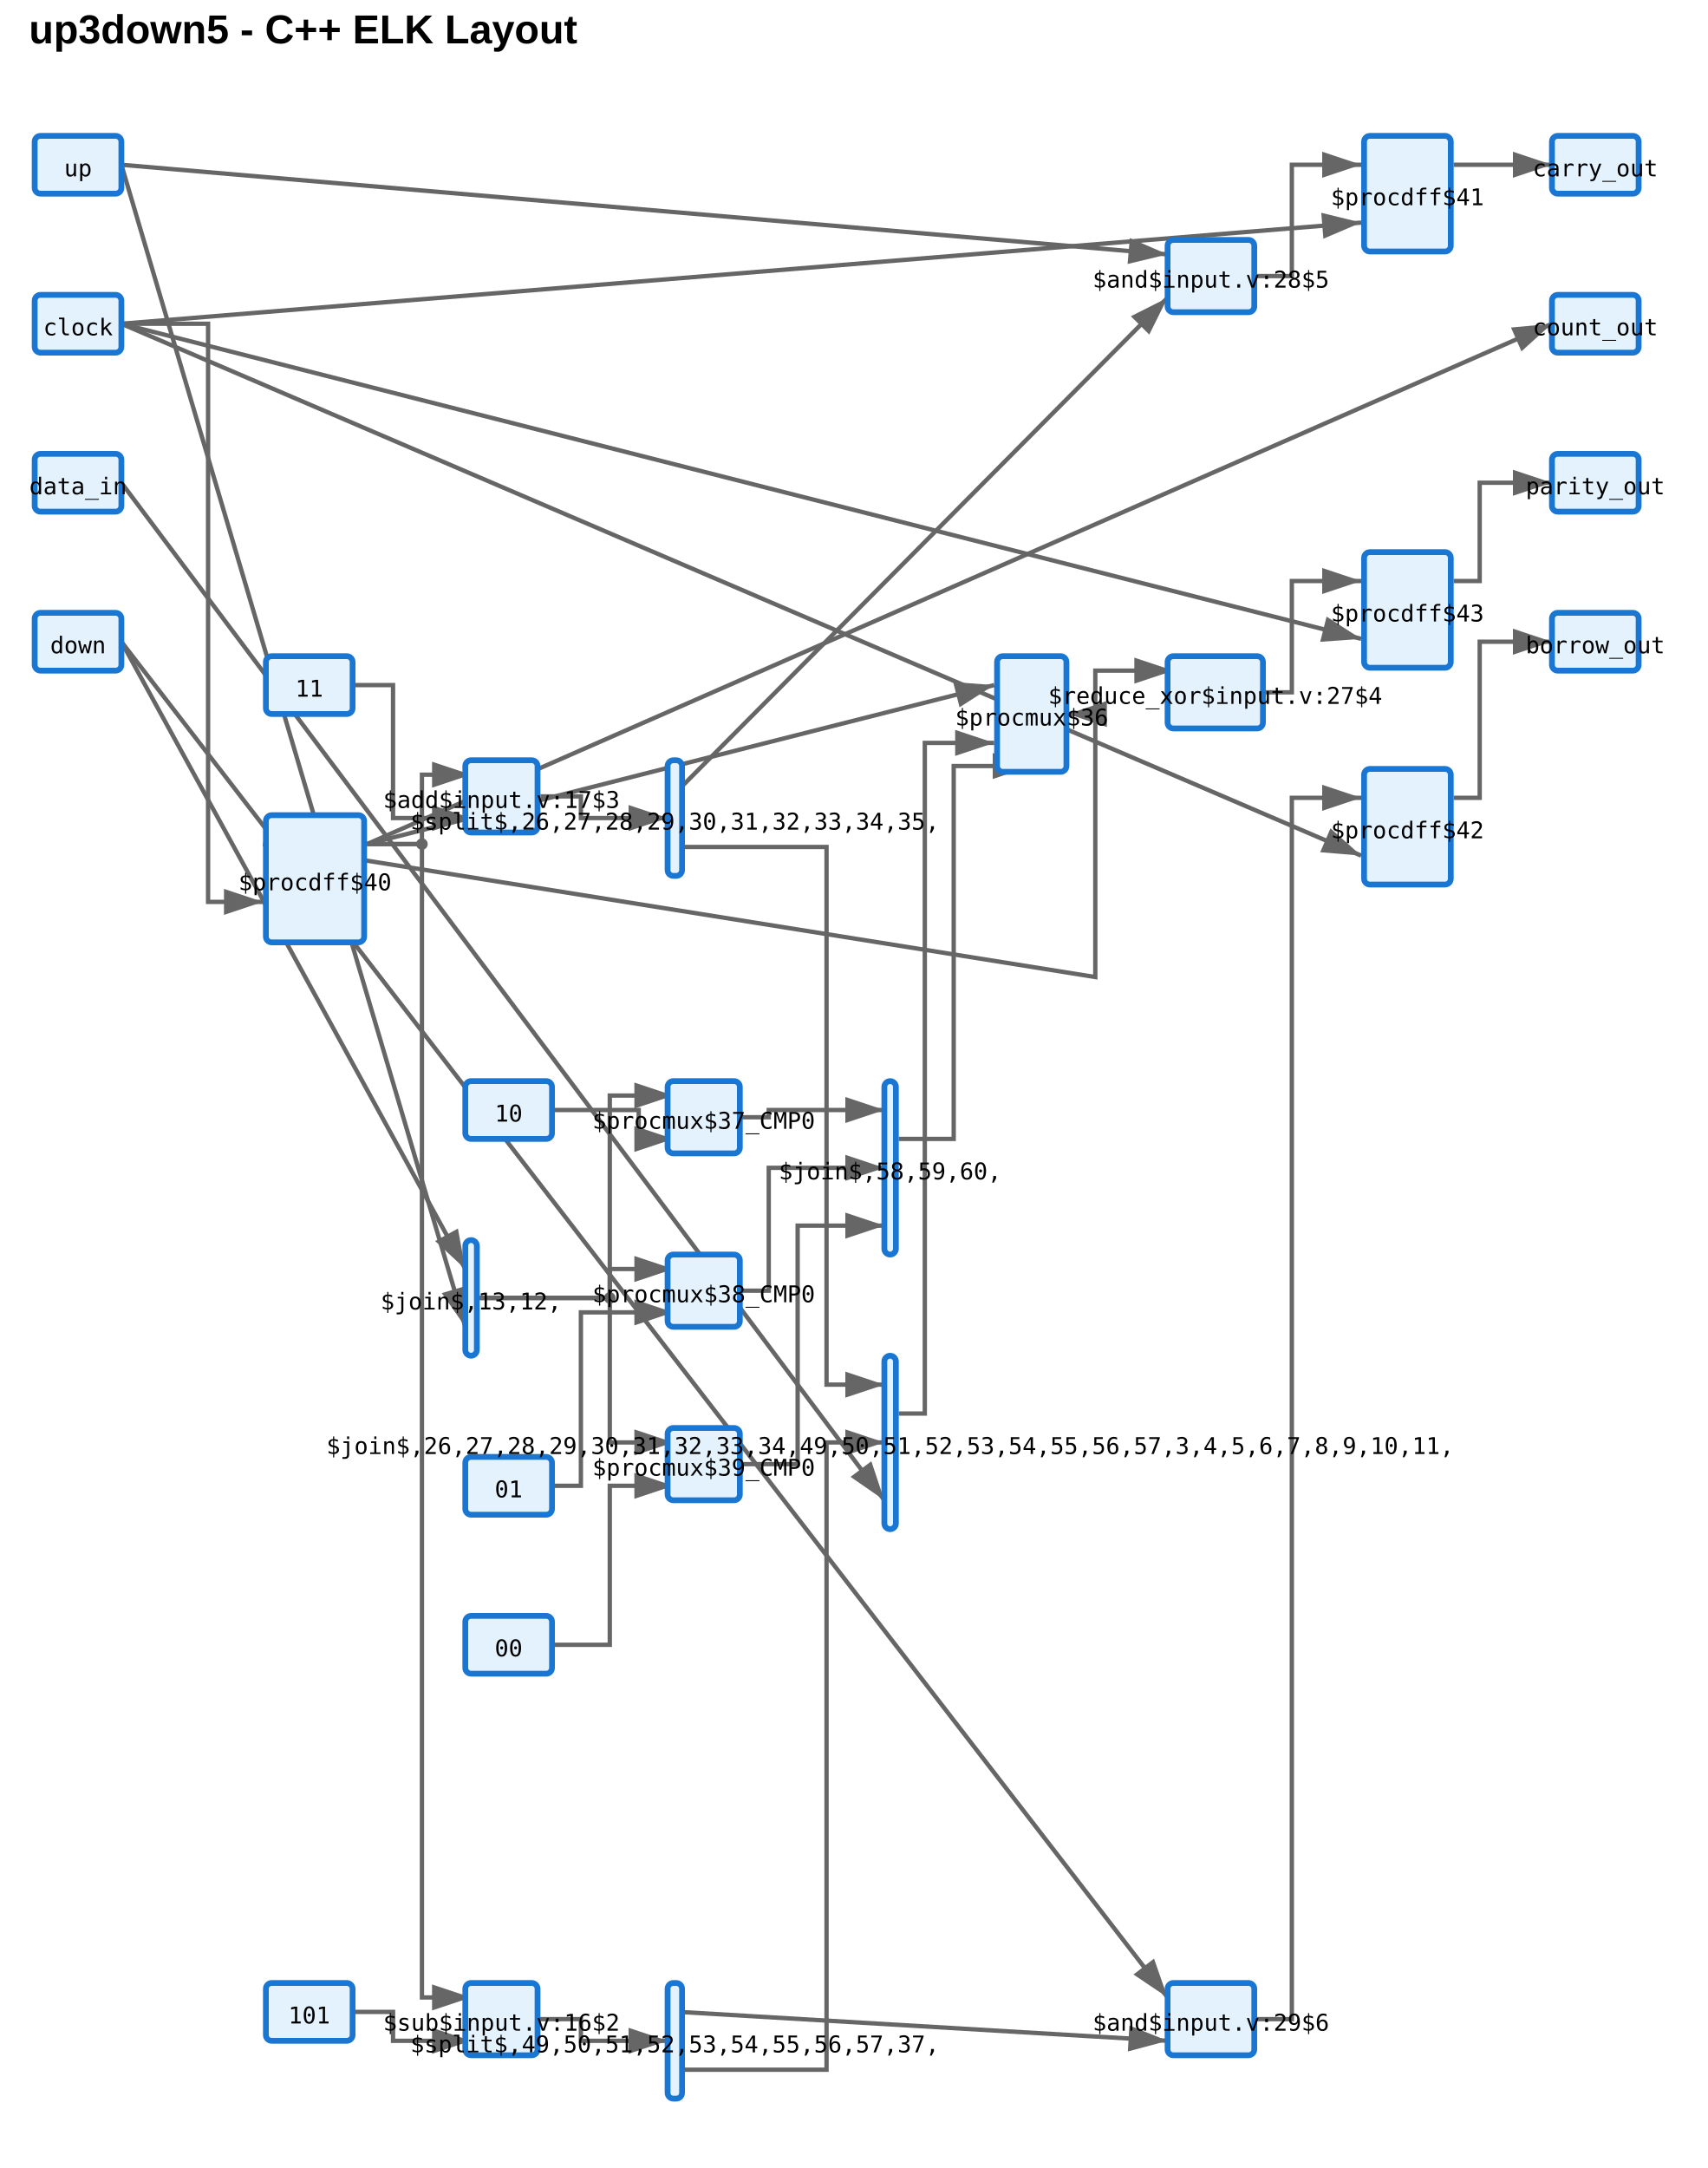
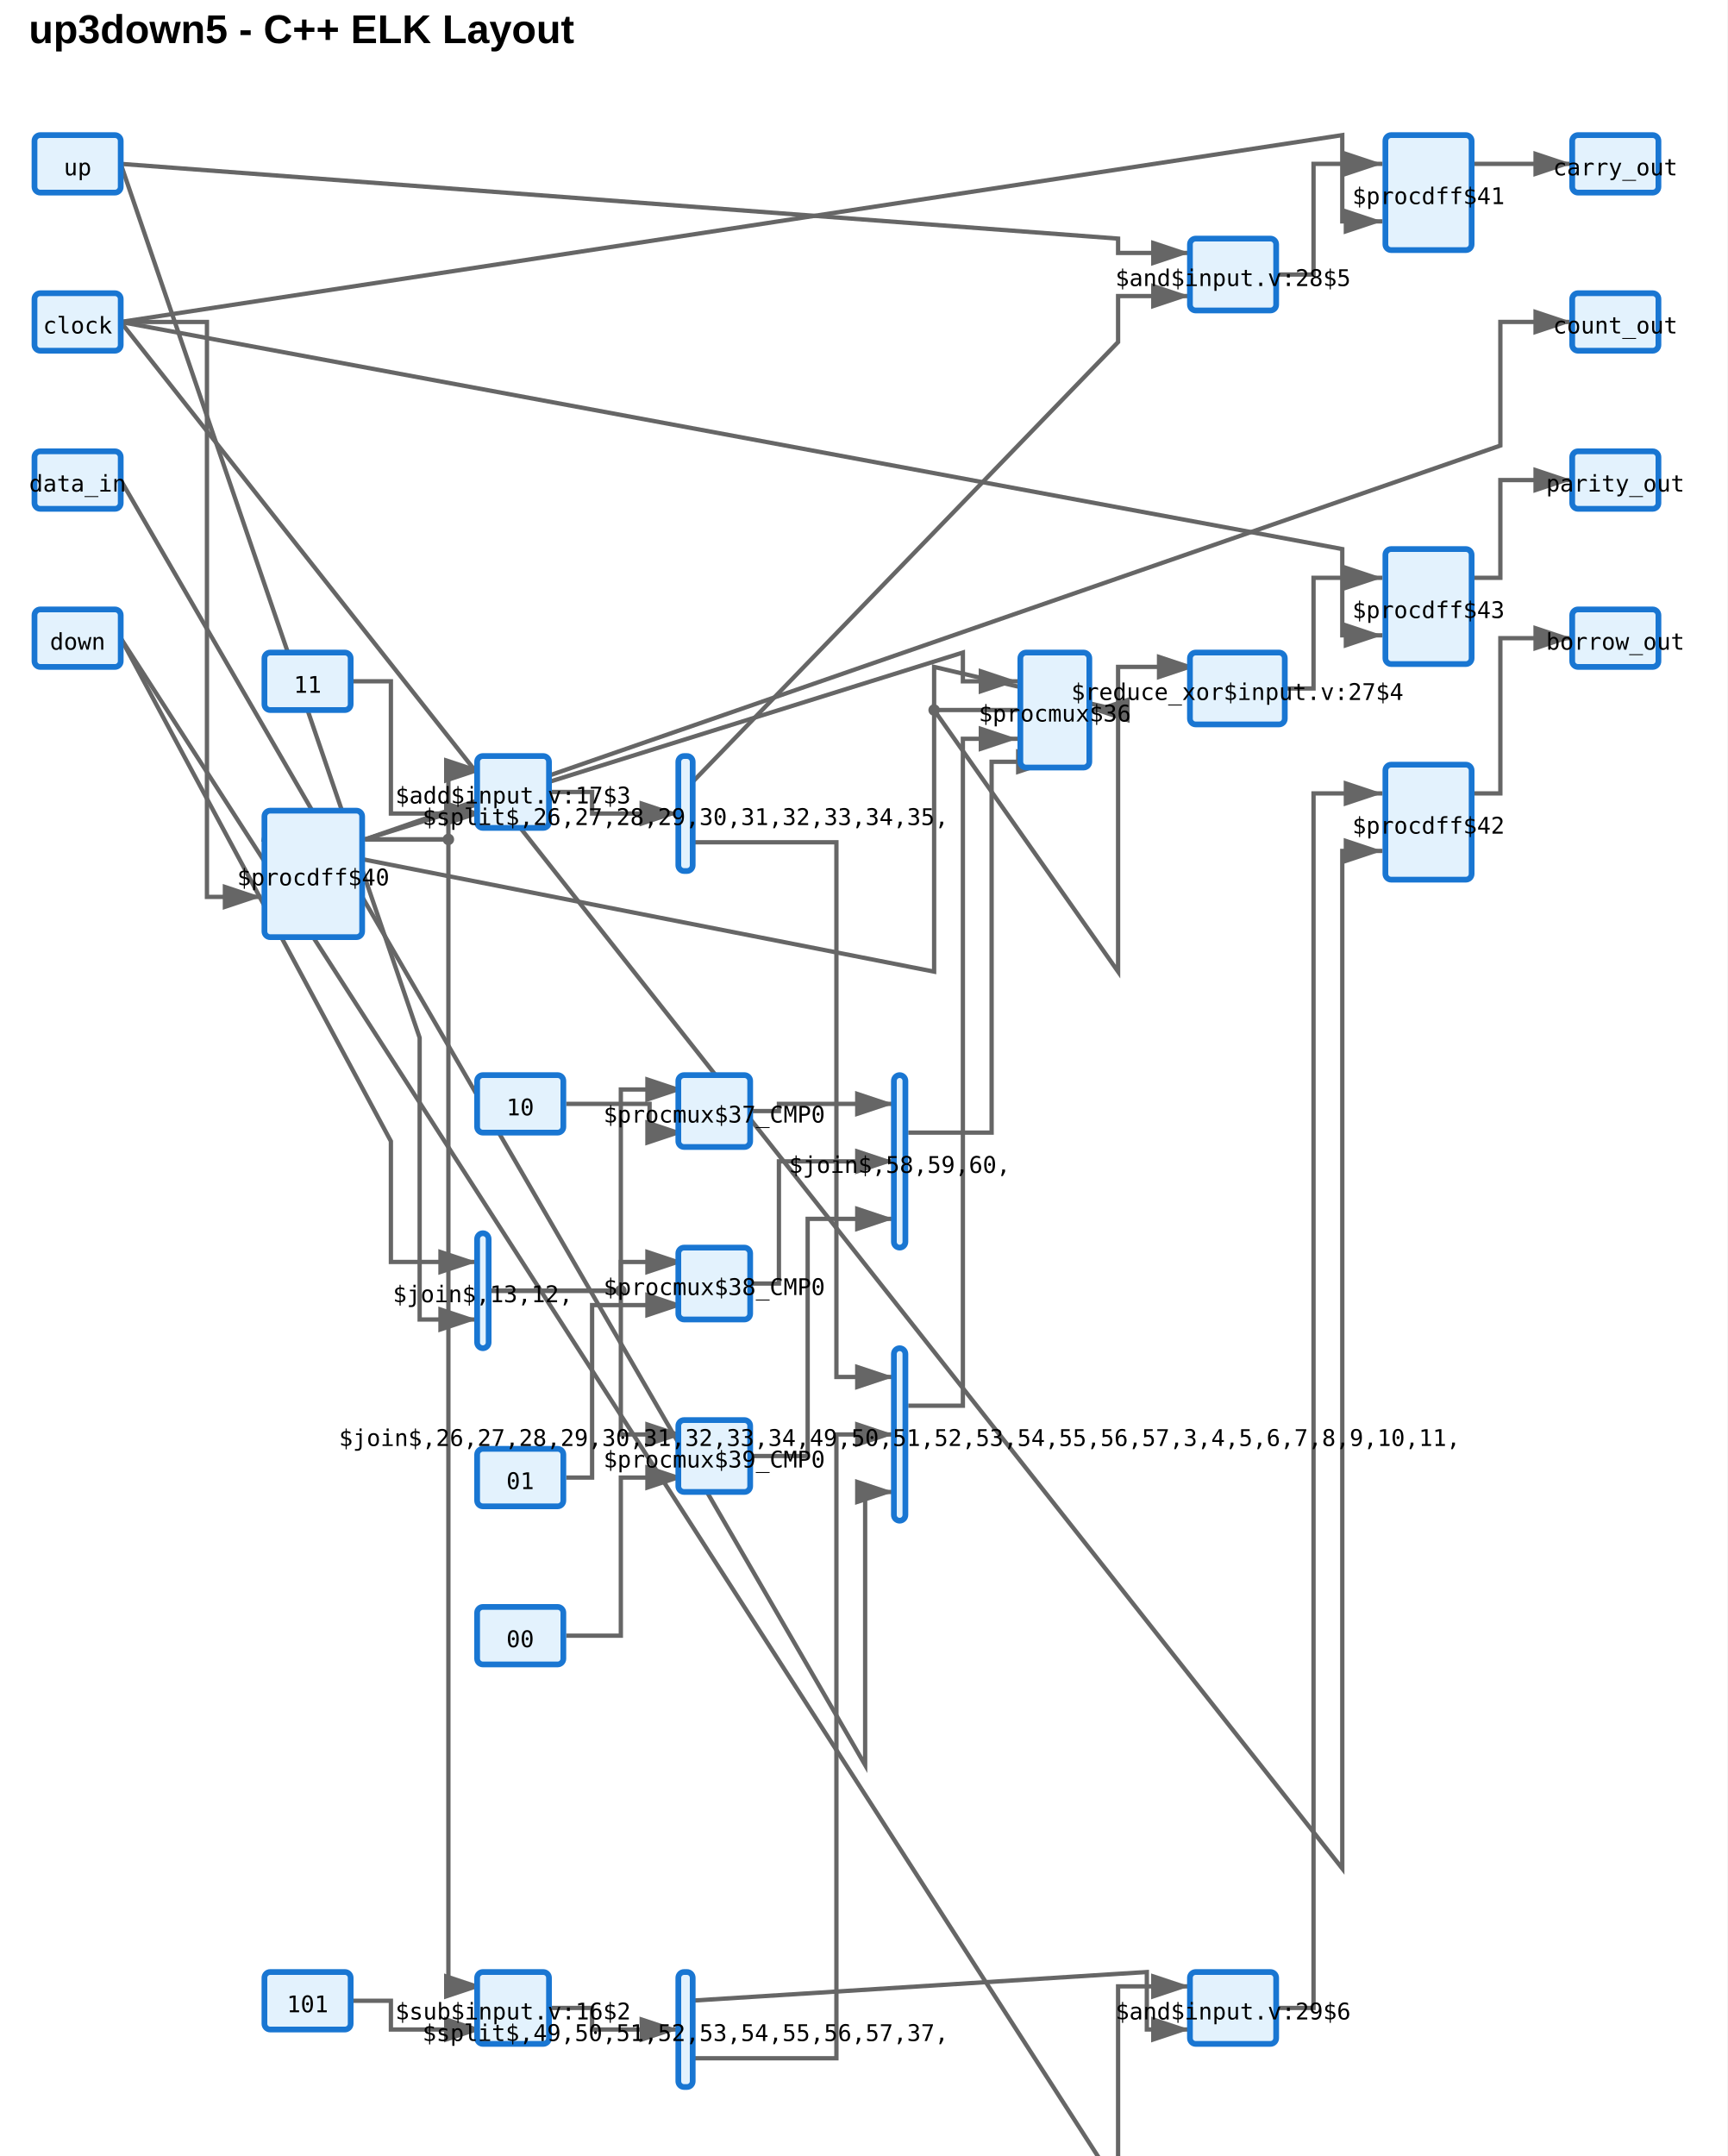
- <svg xmlns="http://www.w3.org/2000/svg" width="591" height="750">
+ <svg xmlns="http://www.w3.org/2000/svg" width="601" height="750">
  <defs>
    <marker id="arrow" markerWidth="10" markerHeight="10" refX="9" refY="3" orient="auto" markerUnits="strokeWidth">
      <path d="M0,0 L0,6 L9,3 z" fill="#666" />
    </marker>
  </defs>
  <rect width="100%" height="100%" fill="white" />
  <g id="edges" stroke="#666" stroke-width="1.5" fill="none" marker-end="url(#arrow)">
-     <path d="M 127 292 L 146 292 L 146 268 L 163 268" />
-     <path d="M 127 292 L 344 237" />
-     <path d="M 127 292 L 146 292 L 146 691 L 163 691" />
-     <path d="M 127 292 L 537 112" />
-     <path d="M 123 237 L 136 237 L 136 283 L 163 283" />
-     <path d="M 42 57 L 404 88" />
-     <path d="M 42 57 L 161 459" />
-     <path d="M 235 273 L 404 103" />
-     <path d="M 42 222 L 404 691" />
-     <path d="M 42 222 L 161 439" />
-     <path d="M 235 696 L 404 706" />
+     <path d="M 127 292 L 156 292 L 156 268 L 168 268" />
+     <path d="M 127 292 L 335 227 L 335 237 L 354 237" />
+     <path d="M 127 292 L 156 292 L 156 691 L 168 691" />
+     <path d="M 127 292 L 522 155 L 522 112 L 547 112" />
+     <path d="M 123 237 L 136 237 L 136 283 L 168 283" />
+     <path d="M 42 57 L 389 83 L 389 88 L 414 88" />
+     <path d="M 42 57 L 146 361 L 146 459 L 166 459" />
+     <path d="M 240 273 L 389 119 L 389 103 L 414 103" />
+     <path d="M 42 222 L 389 761 L 389 691 L 414 691" />
+     <path d="M 42 222 L 136 397 L 136 439 L 166 439" />
+     <path d="M 240 696 L 399 686 L 399 706 L 414 706" />
    <path d="M 42 112 L 72 112 L 72 312 L 91 312" />
-     <path d="M 42 112 L 471 77" />
-     <path d="M 42 112 L 471 296" />
-     <path d="M 42 112 L 471 221" />
-     <path d="M 91 292 L 379 338 L 379 247 L 369.5 247" />
-     <path d="M 369.5 247 L 379 247 L 379 232 L 406 232" />
-     <path d="M 434 95.5 L 447 95.5 L 447 57 L 471 57" />
-     <path d="M 434 698.5 L 447 698.5 L 447 276 L 471 276" />
-     <path d="M 437 239.5 L 447 239.5 L 447 201 L 471 201" />
-     <path d="M 311 489 L 320 489 L 320 257 L 344 257" />
-     <path d="M 311 394 L 330 394 L 330 265 L 357 265" />
-     <path d="M 166 449 L 211 449 L 211 379 L 233 379" />
-     <path d="M 166 449 L 211 449 L 211 439 L 233 439" />
-     <path d="M 166 449 L 211 449 L 211 499 L 233 499" />
-     <path d="M 192 384 L 221 384 L 221 394 L 233 394" />
-     <path d="M 192 514 L 201 514 L 201 454 L 233 454" />
-     <path d="M 192 569 L 211 569 L 211 514 L 233 514" />
-     <path d="M 123 696 L 136 696 L 136 706 L 163 706" />
-     <path d="M 503 57 L 537 57" />
-     <path d="M 503 276 L 512 276 L 512 222 L 537 222" />
-     <path d="M 503 201 L 512 201 L 512 167 L 537 167" />
-     <path d="M 235 293 L 286 293 L 286 479 L 306 479" />
-     <path d="M 235 716 L 286 716 L 286 499 L 306 499" />
-     <path d="M 42 167 L 306 519" />
-     <path d="M 256 386.5 L 266 386.5 L 266 384 L 306 384" />
-     <path d="M 256 446.5 L 266 446.5 L 266 404 L 306 404" />
-     <path d="M 256 506.5 L 276 506.5 L 276 424 L 306 424" />
-     <path d="M 187 275.5 L 201 275.5 L 201 283 L 231 283" />
-     <path d="M 186 698.5 L 201 698.5 L 201 706 L 231 706" />
+     <path d="M 42 112 L 467 47 L 467 77 L 481 77" />
+     <path d="M 42 112 L 467 650 L 467 296 L 481 296" />
+     <path d="M 42 112 L 467 191 L 467 221 L 481 221" />
+     <path d="M 91 292 L 325 338 L 325 247 L 389 338 L 389 247 L 379.5 247" />
+     <path d="M 379.5 247 L 325 247 L 325 232 L 389 247 L 389 232 L 416 232" />
+     <path d="M 444 95.5 L 457 95.5 L 457 57 L 481 57" />
+     <path d="M 444 698.5 L 457 698.5 L 457 276 L 481 276" />
+     <path d="M 447 239.5 L 457 239.5 L 457 201 L 481 201" />
+     <path d="M 316 489 L 335 489 L 335 257 L 354 257" />
+     <path d="M 316 394 L 345 394 L 345 265 L 367 265" />
+     <path d="M 171 449 L 216 449 L 216 379 L 238 379" />
+     <path d="M 171 449 L 216 449 L 216 439 L 238 439" />
+     <path d="M 171 449 L 216 449 L 216 499 L 238 499" />
+     <path d="M 197 384 L 226 384 L 226 394 L 238 394" />
+     <path d="M 197 514 L 206 514 L 206 454 L 238 454" />
+     <path d="M 197 569 L 216 569 L 216 514 L 238 514" />
+     <path d="M 123 696 L 136 696 L 136 706 L 168 706" />
+     <path d="M 513 57 L 547 57" />
+     <path d="M 513 276 L 522 276 L 522 222 L 547 222" />
+     <path d="M 513 201 L 522 201 L 522 167 L 547 167" />
+     <path d="M 240 293 L 291 293 L 291 479 L 311 479" />
+     <path d="M 240 716 L 291 716 L 291 499 L 311 499" />
+     <path d="M 42 167 L 301 614 L 301 519 L 311 519" />
+     <path d="M 261 386.5 L 271 386.5 L 271 384 L 311 384" />
+     <path d="M 261 446.5 L 271 446.5 L 271 404 L 311 404" />
+     <path d="M 261 506.5 L 281 506.5 L 281 424 L 311 424" />
+     <path d="M 192 275.5 L 206 275.5 L 206 283 L 236 283" />
+     <path d="M 191 698.5 L 206 698.5 L 206 706 L 236 706" />
  </g>
  <g id="junction-points" fill="#666">
-     <circle cx="146" cy="292" r="2" />
-     <circle cx="211" cy="449" r="2" />
-     <circle cx="379" cy="247" r="2" />
+     <circle cx="156" cy="292" r="2" />
+     <circle cx="216" cy="449" r="2" />
+     <circle cx="325" cy="247" r="2" />
+     <circle cx="389" cy="247" r="2" />
  </g>
  <g id="nodes">
    <g id="$add$input.v:17$3">
-       <rect x="161" y="263" width="25" height="25" fill="#e3f2fd" stroke="#1976d2" stroke-width="2" rx="2" />
-       <text x="173.5" y="279.5" text-anchor="middle" font-family="monospace" font-size="8" fill="#000">$add$input.v:17$3</text>
+       <rect x="166" y="263" width="25" height="25" fill="#e3f2fd" stroke="#1976d2" stroke-width="2" rx="2" />
+       <text x="178.5" y="279.5" text-anchor="middle" font-family="monospace" font-size="8" fill="#000">$add$input.v:17$3</text>
    </g>
    <g id="$and$input.v:28$5">
-       <rect x="404" y="83" width="30" height="25" fill="#e3f2fd" stroke="#1976d2" stroke-width="2" rx="2" />
-       <text x="419" y="99.5" text-anchor="middle" font-family="monospace" font-size="8" fill="#000">$and$input.v:28$5</text>
+       <rect x="414" y="83" width="30" height="25" fill="#e3f2fd" stroke="#1976d2" stroke-width="2" rx="2" />
+       <text x="429" y="99.5" text-anchor="middle" font-family="monospace" font-size="8" fill="#000">$and$input.v:28$5</text>
    </g>
    <g id="$and$input.v:29$6">
-       <rect x="404" y="686" width="30" height="25" fill="#e3f2fd" stroke="#1976d2" stroke-width="2" rx="2" />
-       <text x="419" y="702.5" text-anchor="middle" font-family="monospace" font-size="8" fill="#000">$and$input.v:29$6</text>
+       <rect x="414" y="686" width="30" height="25" fill="#e3f2fd" stroke="#1976d2" stroke-width="2" rx="2" />
+       <text x="429" y="702.5" text-anchor="middle" font-family="monospace" font-size="8" fill="#000">$and$input.v:29$6</text>
    </g>
    <g id="$procdff$40">
      <rect x="92" y="282" width="34" height="44" fill="#e3f2fd" stroke="#1976d2" stroke-width="2" rx="2" />
      <text x="109" y="308" text-anchor="middle" font-family="monospace" font-size="8" fill="#000">$procdff$40</text>
    </g>
    <g id="$procdff$41">
-       <rect x="472" y="47" width="30" height="40" fill="#e3f2fd" stroke="#1976d2" stroke-width="2" rx="2" />
-       <text x="487" y="71" text-anchor="middle" font-family="monospace" font-size="8" fill="#000">$procdff$41</text>
+       <rect x="482" y="47" width="30" height="40" fill="#e3f2fd" stroke="#1976d2" stroke-width="2" rx="2" />
+       <text x="497" y="71" text-anchor="middle" font-family="monospace" font-size="8" fill="#000">$procdff$41</text>
    </g>
    <g id="$procdff$42">
-       <rect x="472" y="266" width="30" height="40" fill="#e3f2fd" stroke="#1976d2" stroke-width="2" rx="2" />
-       <text x="487" y="290" text-anchor="middle" font-family="monospace" font-size="8" fill="#000">$procdff$42</text>
+       <rect x="482" y="266" width="30" height="40" fill="#e3f2fd" stroke="#1976d2" stroke-width="2" rx="2" />
+       <text x="497" y="290" text-anchor="middle" font-family="monospace" font-size="8" fill="#000">$procdff$42</text>
    </g>
    <g id="$procdff$43">
-       <rect x="472" y="191" width="30" height="40" fill="#e3f2fd" stroke="#1976d2" stroke-width="2" rx="2" />
-       <text x="487" y="215" text-anchor="middle" font-family="monospace" font-size="8" fill="#000">$procdff$43</text>
+       <rect x="482" y="191" width="30" height="40" fill="#e3f2fd" stroke="#1976d2" stroke-width="2" rx="2" />
+       <text x="497" y="215" text-anchor="middle" font-family="monospace" font-size="8" fill="#000">$procdff$43</text>
    </g>
    <g id="$procmux$36">
-       <rect x="345" y="227" width="24" height="40" fill="#e3f2fd" stroke="#1976d2" stroke-width="2" rx="2" />
-       <text x="357" y="251" text-anchor="middle" font-family="monospace" font-size="8" fill="#000">$procmux$36</text>
+       <rect x="355" y="227" width="24" height="40" fill="#e3f2fd" stroke="#1976d2" stroke-width="2" rx="2" />
+       <text x="367" y="251" text-anchor="middle" font-family="monospace" font-size="8" fill="#000">$procmux$36</text>
    </g>
    <g id="$procmux$37_CMP0">
-       <rect x="231" y="374" width="25" height="25" fill="#e3f2fd" stroke="#1976d2" stroke-width="2" rx="2" />
-       <text x="243.5" y="390.5" text-anchor="middle" font-family="monospace" font-size="8" fill="#000">$procmux$37_CMP0</text>
+       <rect x="236" y="374" width="25" height="25" fill="#e3f2fd" stroke="#1976d2" stroke-width="2" rx="2" />
+       <text x="248.5" y="390.5" text-anchor="middle" font-family="monospace" font-size="8" fill="#000">$procmux$37_CMP0</text>
    </g>
    <g id="$procmux$38_CMP0">
-       <rect x="231" y="434" width="25" height="25" fill="#e3f2fd" stroke="#1976d2" stroke-width="2" rx="2" />
-       <text x="243.5" y="450.5" text-anchor="middle" font-family="monospace" font-size="8" fill="#000">$procmux$38_CMP0</text>
+       <rect x="236" y="434" width="25" height="25" fill="#e3f2fd" stroke="#1976d2" stroke-width="2" rx="2" />
+       <text x="248.5" y="450.5" text-anchor="middle" font-family="monospace" font-size="8" fill="#000">$procmux$38_CMP0</text>
    </g>
    <g id="$procmux$39_CMP0">
-       <rect x="231" y="494" width="25" height="25" fill="#e3f2fd" stroke="#1976d2" stroke-width="2" rx="2" />
-       <text x="243.5" y="510.5" text-anchor="middle" font-family="monospace" font-size="8" fill="#000">$procmux$39_CMP0</text>
+       <rect x="236" y="494" width="25" height="25" fill="#e3f2fd" stroke="#1976d2" stroke-width="2" rx="2" />
+       <text x="248.5" y="510.5" text-anchor="middle" font-family="monospace" font-size="8" fill="#000">$procmux$39_CMP0</text>
    </g>
    <g id="$reduce_xor$input.v:27$4">
-       <rect x="404" y="227" width="33" height="25" fill="#e3f2fd" stroke="#1976d2" stroke-width="2" rx="2" />
-       <text x="420.5" y="243.5" text-anchor="middle" font-family="monospace" font-size="8" fill="#000">$reduce_xor$input.v:27$4</text>
+       <rect x="414" y="227" width="33" height="25" fill="#e3f2fd" stroke="#1976d2" stroke-width="2" rx="2" />
+       <text x="430.5" y="243.5" text-anchor="middle" font-family="monospace" font-size="8" fill="#000">$reduce_xor$input.v:27$4</text>
    </g>
    <g id="$sub$input.v:16$2">
-       <rect x="161" y="686" width="25" height="25" fill="#e3f2fd" stroke="#1976d2" stroke-width="2" rx="2" />
-       <text x="173.5" y="702.5" text-anchor="middle" font-family="monospace" font-size="8" fill="#000">$sub$input.v:16$2</text>
+       <rect x="166" y="686" width="25" height="25" fill="#e3f2fd" stroke="#1976d2" stroke-width="2" rx="2" />
+       <text x="178.5" y="702.5" text-anchor="middle" font-family="monospace" font-size="8" fill="#000">$sub$input.v:16$2</text>
    </g>
    <g id="clock">
      <rect x="12" y="102" width="30" height="20" fill="#e3f2fd" stroke="#1976d2" stroke-width="2" rx="2" />
      <text x="27" y="116" text-anchor="middle" font-family="monospace" font-size="8" fill="#000">clock</text>
    </g>
    <g id="data_in">
      <rect x="12" y="157" width="30" height="20" fill="#e3f2fd" stroke="#1976d2" stroke-width="2" rx="2" />
      <text x="27" y="171" text-anchor="middle" font-family="monospace" font-size="8" fill="#000">data_in</text>
    </g>
    <g id="up">
      <rect x="12" y="47" width="30" height="20" fill="#e3f2fd" stroke="#1976d2" stroke-width="2" rx="2" />
      <text x="27" y="61" text-anchor="middle" font-family="monospace" font-size="8" fill="#000">up</text>
    </g>
    <g id="down">
      <rect x="12" y="212" width="30" height="20" fill="#e3f2fd" stroke="#1976d2" stroke-width="2" rx="2" />
      <text x="27" y="226" text-anchor="middle" font-family="monospace" font-size="8" fill="#000">down</text>
    </g>
    <g id="carry_out">
-       <rect x="537" y="47" width="30" height="20" fill="#e3f2fd" stroke="#1976d2" stroke-width="2" rx="2" />
-       <text x="552" y="61" text-anchor="middle" font-family="monospace" font-size="8" fill="#000">carry_out</text>
+       <rect x="547" y="47" width="30" height="20" fill="#e3f2fd" stroke="#1976d2" stroke-width="2" rx="2" />
+       <text x="562" y="61" text-anchor="middle" font-family="monospace" font-size="8" fill="#000">carry_out</text>
    </g>
    <g id="borrow_out">
-       <rect x="537" y="212" width="30" height="20" fill="#e3f2fd" stroke="#1976d2" stroke-width="2" rx="2" />
-       <text x="552" y="226" text-anchor="middle" font-family="monospace" font-size="8" fill="#000">borrow_out</text>
+       <rect x="547" y="212" width="30" height="20" fill="#e3f2fd" stroke="#1976d2" stroke-width="2" rx="2" />
+       <text x="562" y="226" text-anchor="middle" font-family="monospace" font-size="8" fill="#000">borrow_out</text>
    </g>
    <g id="count_out">
-       <rect x="537" y="102" width="30" height="20" fill="#e3f2fd" stroke="#1976d2" stroke-width="2" rx="2" />
-       <text x="552" y="116" text-anchor="middle" font-family="monospace" font-size="8" fill="#000">count_out</text>
+       <rect x="547" y="102" width="30" height="20" fill="#e3f2fd" stroke="#1976d2" stroke-width="2" rx="2" />
+       <text x="562" y="116" text-anchor="middle" font-family="monospace" font-size="8" fill="#000">count_out</text>
    </g>
    <g id="parity_out">
-       <rect x="537" y="157" width="30" height="20" fill="#e3f2fd" stroke="#1976d2" stroke-width="2" rx="2" />
-       <text x="552" y="171" text-anchor="middle" font-family="monospace" font-size="8" fill="#000">parity_out</text>
+       <rect x="547" y="157" width="30" height="20" fill="#e3f2fd" stroke="#1976d2" stroke-width="2" rx="2" />
+       <text x="562" y="171" text-anchor="middle" font-family="monospace" font-size="8" fill="#000">parity_out</text>
    </g>
    <g id="11">
      <rect x="92" y="227" width="30" height="20" fill="#e3f2fd" stroke="#1976d2" stroke-width="2" rx="2" />
      <text x="107" y="241" text-anchor="middle" font-family="monospace" font-size="8" fill="#000">11</text>
    </g>
    <g id="10">
-       <rect x="161" y="374" width="30" height="20" fill="#e3f2fd" stroke="#1976d2" stroke-width="2" rx="2" />
-       <text x="176" y="388" text-anchor="middle" font-family="monospace" font-size="8" fill="#000">10</text>
+       <rect x="166" y="374" width="30" height="20" fill="#e3f2fd" stroke="#1976d2" stroke-width="2" rx="2" />
+       <text x="181" y="388" text-anchor="middle" font-family="monospace" font-size="8" fill="#000">10</text>
    </g>
    <g id="01">
-       <rect x="161" y="504" width="30" height="20" fill="#e3f2fd" stroke="#1976d2" stroke-width="2" rx="2" />
-       <text x="176" y="518" text-anchor="middle" font-family="monospace" font-size="8" fill="#000">01</text>
+       <rect x="166" y="504" width="30" height="20" fill="#e3f2fd" stroke="#1976d2" stroke-width="2" rx="2" />
+       <text x="181" y="518" text-anchor="middle" font-family="monospace" font-size="8" fill="#000">01</text>
    </g>
    <g id="00">
-       <rect x="161" y="559" width="30" height="20" fill="#e3f2fd" stroke="#1976d2" stroke-width="2" rx="2" />
-       <text x="176" y="573" text-anchor="middle" font-family="monospace" font-size="8" fill="#000">00</text>
+       <rect x="166" y="559" width="30" height="20" fill="#e3f2fd" stroke="#1976d2" stroke-width="2" rx="2" />
+       <text x="181" y="573" text-anchor="middle" font-family="monospace" font-size="8" fill="#000">00</text>
    </g>
    <g id="101">
      <rect x="92" y="686" width="30" height="20" fill="#e3f2fd" stroke="#1976d2" stroke-width="2" rx="2" />
      <text x="107" y="700" text-anchor="middle" font-family="monospace" font-size="8" fill="#000">101</text>
    </g>
    <g id="$join$,26,27,28,29,30,31,32,33,34,49,50,51,52,53,54,55,56,57,3,4,5,6,7,8,9,10,11,">
-       <rect x="306" y="469" width="4" height="60" fill="#e3f2fd" stroke="#1976d2" stroke-width="2" rx="2" />
-       <text x="308" y="503" text-anchor="middle" font-family="monospace" font-size="8" fill="#000">$join$,26,27,28,29,30,31,32,33,34,49,50,51,52,53,54,55,56,57,3,4,5,6,7,8,9,10,11,</text>
+       <rect x="311" y="469" width="4" height="60" fill="#e3f2fd" stroke="#1976d2" stroke-width="2" rx="2" />
+       <text x="313" y="503" text-anchor="middle" font-family="monospace" font-size="8" fill="#000">$join$,26,27,28,29,30,31,32,33,34,49,50,51,52,53,54,55,56,57,3,4,5,6,7,8,9,10,11,</text>
    </g>
    <g id="$join$,58,59,60,">
-       <rect x="306" y="374" width="4" height="60" fill="#e3f2fd" stroke="#1976d2" stroke-width="2" rx="2" />
-       <text x="308" y="408" text-anchor="middle" font-family="monospace" font-size="8" fill="#000">$join$,58,59,60,</text>
+       <rect x="311" y="374" width="4" height="60" fill="#e3f2fd" stroke="#1976d2" stroke-width="2" rx="2" />
+       <text x="313" y="408" text-anchor="middle" font-family="monospace" font-size="8" fill="#000">$join$,58,59,60,</text>
    </g>
    <g id="$join$,13,12,">
-       <rect x="161" y="429" width="4" height="40" fill="#e3f2fd" stroke="#1976d2" stroke-width="2" rx="2" />
-       <text x="163" y="453" text-anchor="middle" font-family="monospace" font-size="8" fill="#000">$join$,13,12,</text>
+       <rect x="166" y="429" width="4" height="40" fill="#e3f2fd" stroke="#1976d2" stroke-width="2" rx="2" />
+       <text x="168" y="453" text-anchor="middle" font-family="monospace" font-size="8" fill="#000">$join$,13,12,</text>
    </g>
    <g id="$split$,26,27,28,29,30,31,32,33,34,35,">
-       <rect x="231" y="263" width="5" height="40" fill="#e3f2fd" stroke="#1976d2" stroke-width="2" rx="2" />
-       <text x="233.5" y="287" text-anchor="middle" font-family="monospace" font-size="8" fill="#000">$split$,26,27,28,29,30,31,32,33,34,35,</text>
+       <rect x="236" y="263" width="5" height="40" fill="#e3f2fd" stroke="#1976d2" stroke-width="2" rx="2" />
+       <text x="238.5" y="287" text-anchor="middle" font-family="monospace" font-size="8" fill="#000">$split$,26,27,28,29,30,31,32,33,34,35,</text>
    </g>
    <g id="$split$,49,50,51,52,53,54,55,56,57,37,">
-       <rect x="231" y="686" width="5" height="40" fill="#e3f2fd" stroke="#1976d2" stroke-width="2" rx="2" />
-       <text x="233.5" y="710" text-anchor="middle" font-family="monospace" font-size="8" fill="#000">$split$,49,50,51,52,53,54,55,56,57,37,</text>
+       <rect x="236" y="686" width="5" height="40" fill="#e3f2fd" stroke="#1976d2" stroke-width="2" rx="2" />
+       <text x="238.5" y="710" text-anchor="middle" font-family="monospace" font-size="8" fill="#000">$split$,49,50,51,52,53,54,55,56,57,37,</text>
    </g>
  </g>
  <text x="10" y="15" font-family="Arial" font-size="14" font-weight="bold" fill="#000">up3down5 - C++ ELK Layout</text>
</svg>
